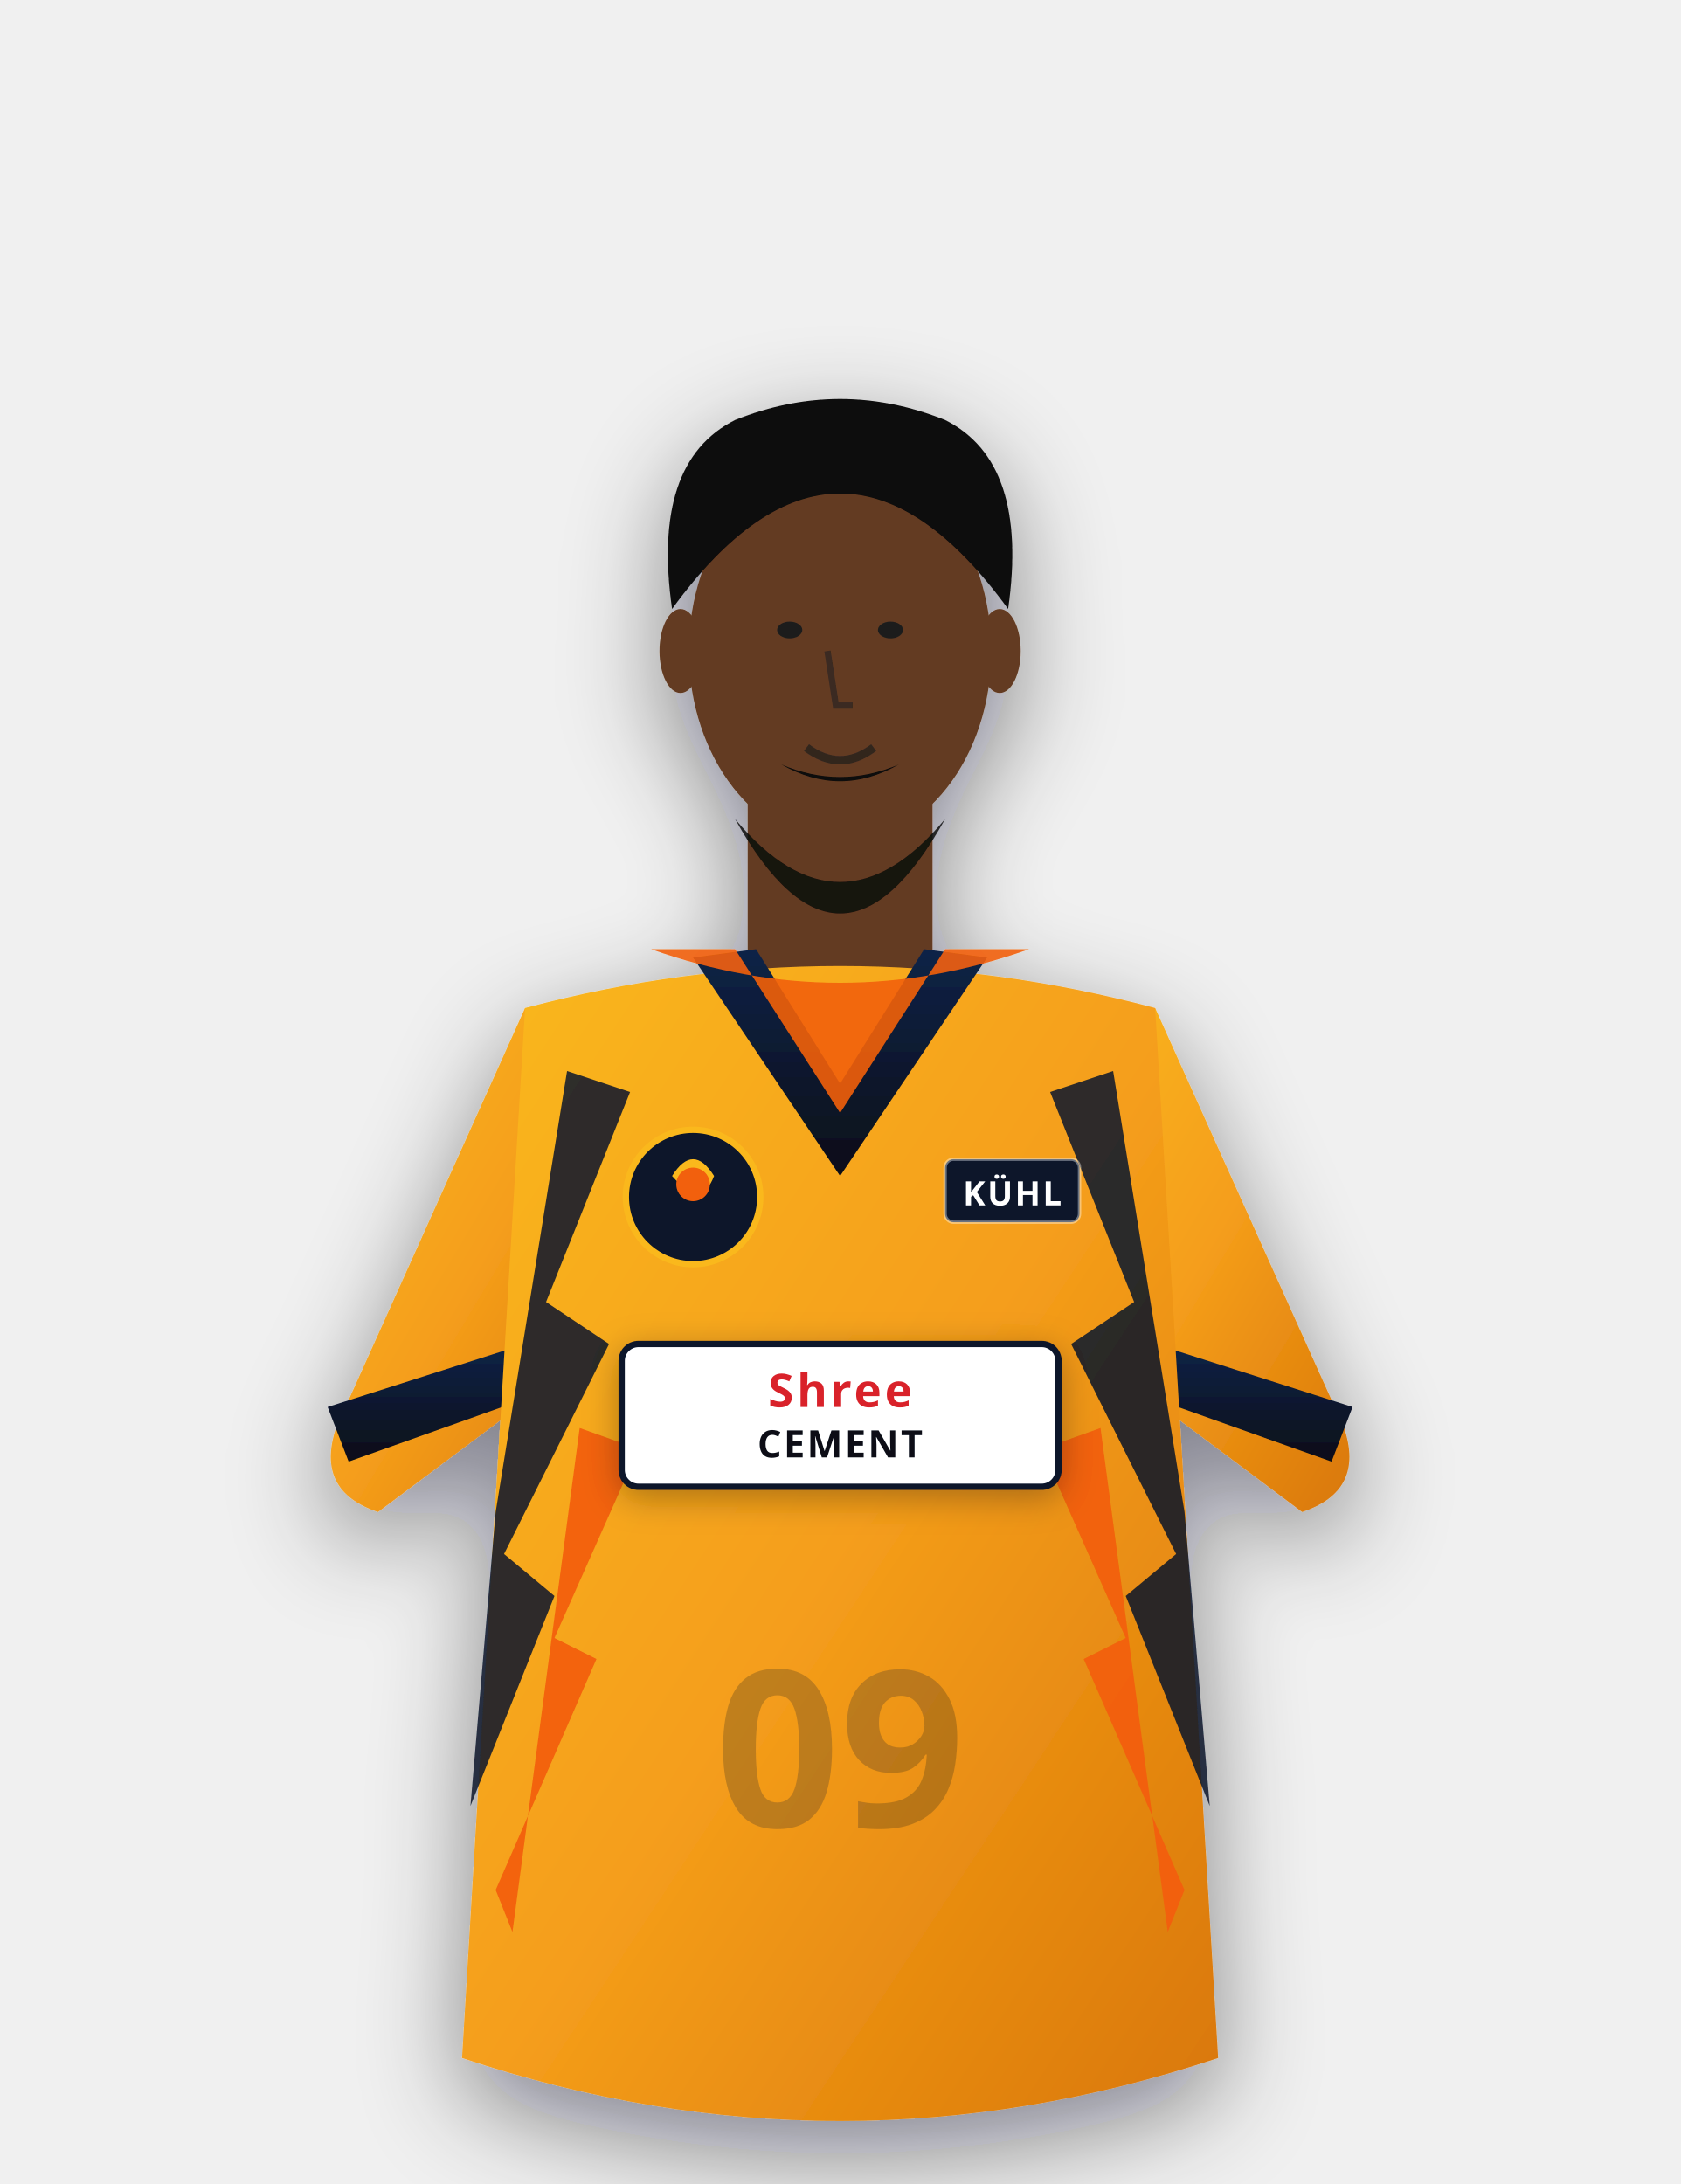
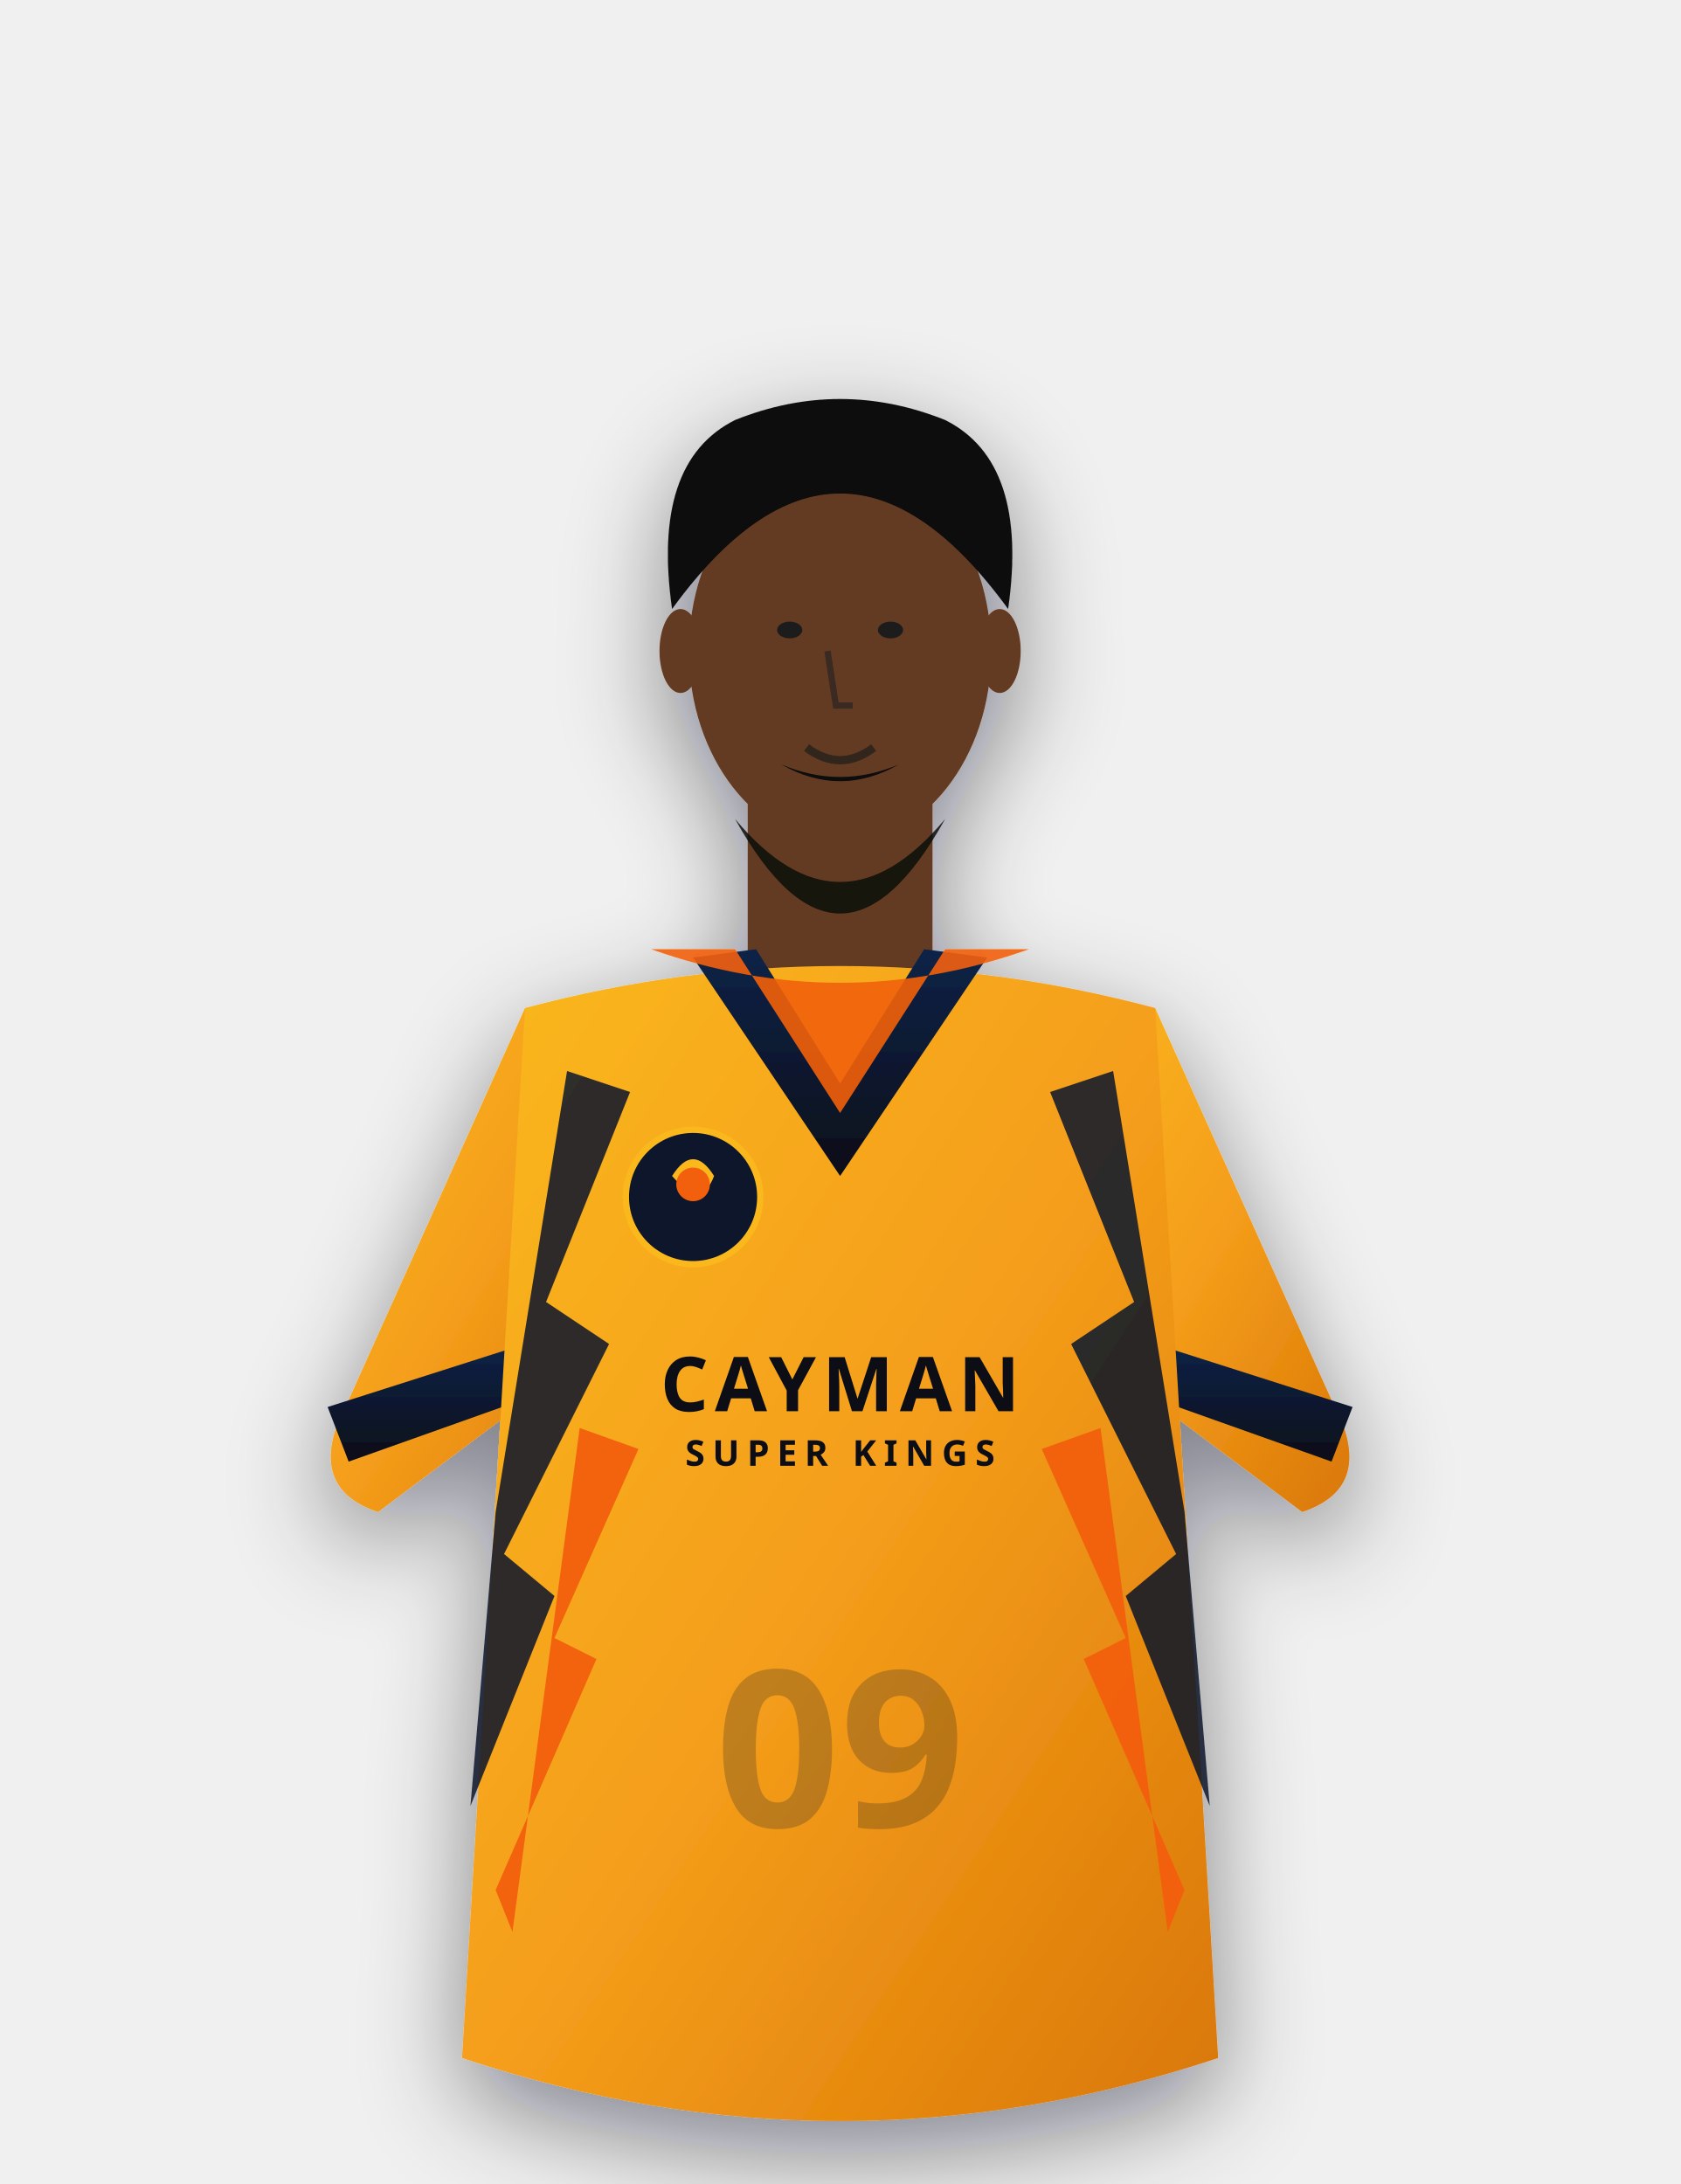
<svg xmlns="http://www.w3.org/2000/svg" viewBox="0 0 400 520" width="100%" height="100%">
  <defs>
    <linearGradient id="jerseyGrad" x1="0%" y1="0%" x2="100%" y2="100%">
      <stop offset="0%" stop-color="#FAB81E" />
      <stop offset="50%" stop-color="#F59E1B" />
      <stop offset="100%" stop-color="#D97706" />
    </linearGradient>
    <linearGradient id="navyGrad" x1="0%" y1="0%" x2="0%" y2="100%">
      <stop offset="0%" stop-color="#112347" />
      <stop offset="100%" stop-color="#080E18" />
    </linearGradient>
    <filter id="glow" x="-20%" y="-20%" width="140%" height="140%">
      <feDropShadow dx="0" dy="8" stdDeviation="12" flood-color="#080E18" flood-opacity="0.45" />
    </filter>
  </defs>
  <g filter="url(#glow)">
    <path d="M178 185 L178 230 Q200 245 222 230 L222 185 Z" fill="#633B22" />
    <ellipse cx="200" cy="155" rx="36" ry="46" fill="#633B22" />
    <ellipse cx="162" cy="155" rx="5" ry="10" fill="#633B22" />
    <ellipse cx="238" cy="155" rx="5" ry="10" fill="#633B22" />
    <path d="M160 145 Q200 90 240 145 Q245 110 225 100 Q200 90 175 100 Q155 110 160 145 Z" fill="#0A0A0A" />
    <ellipse cx="188" cy="150" rx="3" ry="2" fill="#1E1E1E" />
    <ellipse cx="212" cy="150" rx="3" ry="2" fill="#1E1E1E" />
    <path d="M197 155 L199 168 L203 168" stroke="#1E1E1E" stroke-width="1.5" fill="none" opacity="0.6" />
    <path d="M192 178 Q200 184 208 178" stroke="#1E1E1E" stroke-width="2" fill="none" opacity="0.7" />
    <path d="M175 195 Q200 240 225 195 Q200 225 175 195 Z" fill="#0A0A0A" opacity="0.85" />
    <path d="M186 182 Q200 188 214 182 Q200 190 186 182 Z" fill="#0A0A0A" />
    <path d="M125 240 L80 340 Q75 355 90 360 L130 330 L150 250 Z" fill="url(#jerseyGrad)" />
    <path d="M275 240 L320 340 Q325 355 310 360 L270 330 L250 250 Z" fill="url(#jerseyGrad)" />
    <path d="M78 335 L125 320 L128 332 L83 348 Z" fill="url(#navyGrad)" />
    <path d="M322 335 L275 320 L272 332 L317 348 Z" fill="url(#navyGrad)" />
    <path d="M125 240 Q200 220 275 240 L290 490 Q200 520 110 490 Z" fill="url(#jerseyGrad)" />
    <path d="M165 228 L200 280 L235 228 L220 226 L200 258 L180 226 Z" fill="url(#navyGrad)" />
    <path d="M155 226 L175 226 L200 265 L225 226 L245 226 Q200 242 155 226 Z" fill="#F2600C" opacity="0.9" />
    <path d="M112 430 L132 380 L120 370 L145 320 L130 310 L150 260 L135 255 L118 360 Z" fill="#09152B" opacity="0.85" />
    <path d="M288 430 L268 380 L280 370 L255 320 L270 310 L250 260 L265 255 L282 360 Z" fill="#09152B" opacity="0.85" />
    <path d="M118 450 L142 395 L132 390 L152 345 L138 340 L122 460 Z" fill="#F2600C" opacity="0.95" />
    <path d="M282 450 L258 395 L268 390 L248 345 L262 340 L278 460 Z" fill="#F2600C" opacity="0.95" />
    <circle cx="165" cy="285" r="16" fill="#09152B" stroke="#FAB81E" stroke-width="1.5" />
    <path d="M160 280 Q165 272 170 280 Q167 288 160 280 Z" fill="#FAB81E" />
    <circle cx="165" cy="282" r="4" fill="#F2600C" />
-     <rect x="225" y="276" width="32" height="15" rx="2" fill="#09152B" stroke="rgba(255,255,255,0.4)" stroke-width="0.8" />
-     <text x="241" y="287" font-family="'Montserrat', sans-serif" font-size="8" font-weight="900" fill="#FFFFFF" text-anchor="middle" letter-spacing="0.5">KÜHL</text>
-     <rect x="148" y="320" width="104" height="34" rx="4" fill="#FFFFFF" stroke="#09152B" stroke-width="1.5" filter="drop-shadow(0 2px 4px rgba(0,0,0,0.3))" />
-     <text x="200" y="335" font-family="'Montserrat', sans-serif" font-size="11" font-weight="900" fill="#D9222A" text-anchor="middle" letter-spacing="0.8">Shree</text>
-     <text x="200" y="347" font-family="'Montserrat', sans-serif" font-size="9" font-weight="900" fill="#080E18" text-anchor="middle" letter-spacing="0.5">CEMENT</text>
+     <text x="200" y="336" font-family="'Barlow Condensed', 'Montserrat', Impact, sans-serif" font-size="18" font-weight="900" fill="#080E18" text-anchor="middle" letter-spacing="1.5">CAYMAN</text>
+     <text x="200" y="349" font-family="'Montserrat', sans-serif" font-size="8.5" font-weight="900" fill="#080E18" text-anchor="middle" letter-spacing="1.8">SUPER KINGS</text>
    <text x="200" y="435" font-family="'Bebas Neue', 'Montserrat', Impact, sans-serif" font-size="52" font-weight="900" fill="rgba(9, 21, 43, 0.22)" text-anchor="middle">09</text>
  </g>
</svg>
